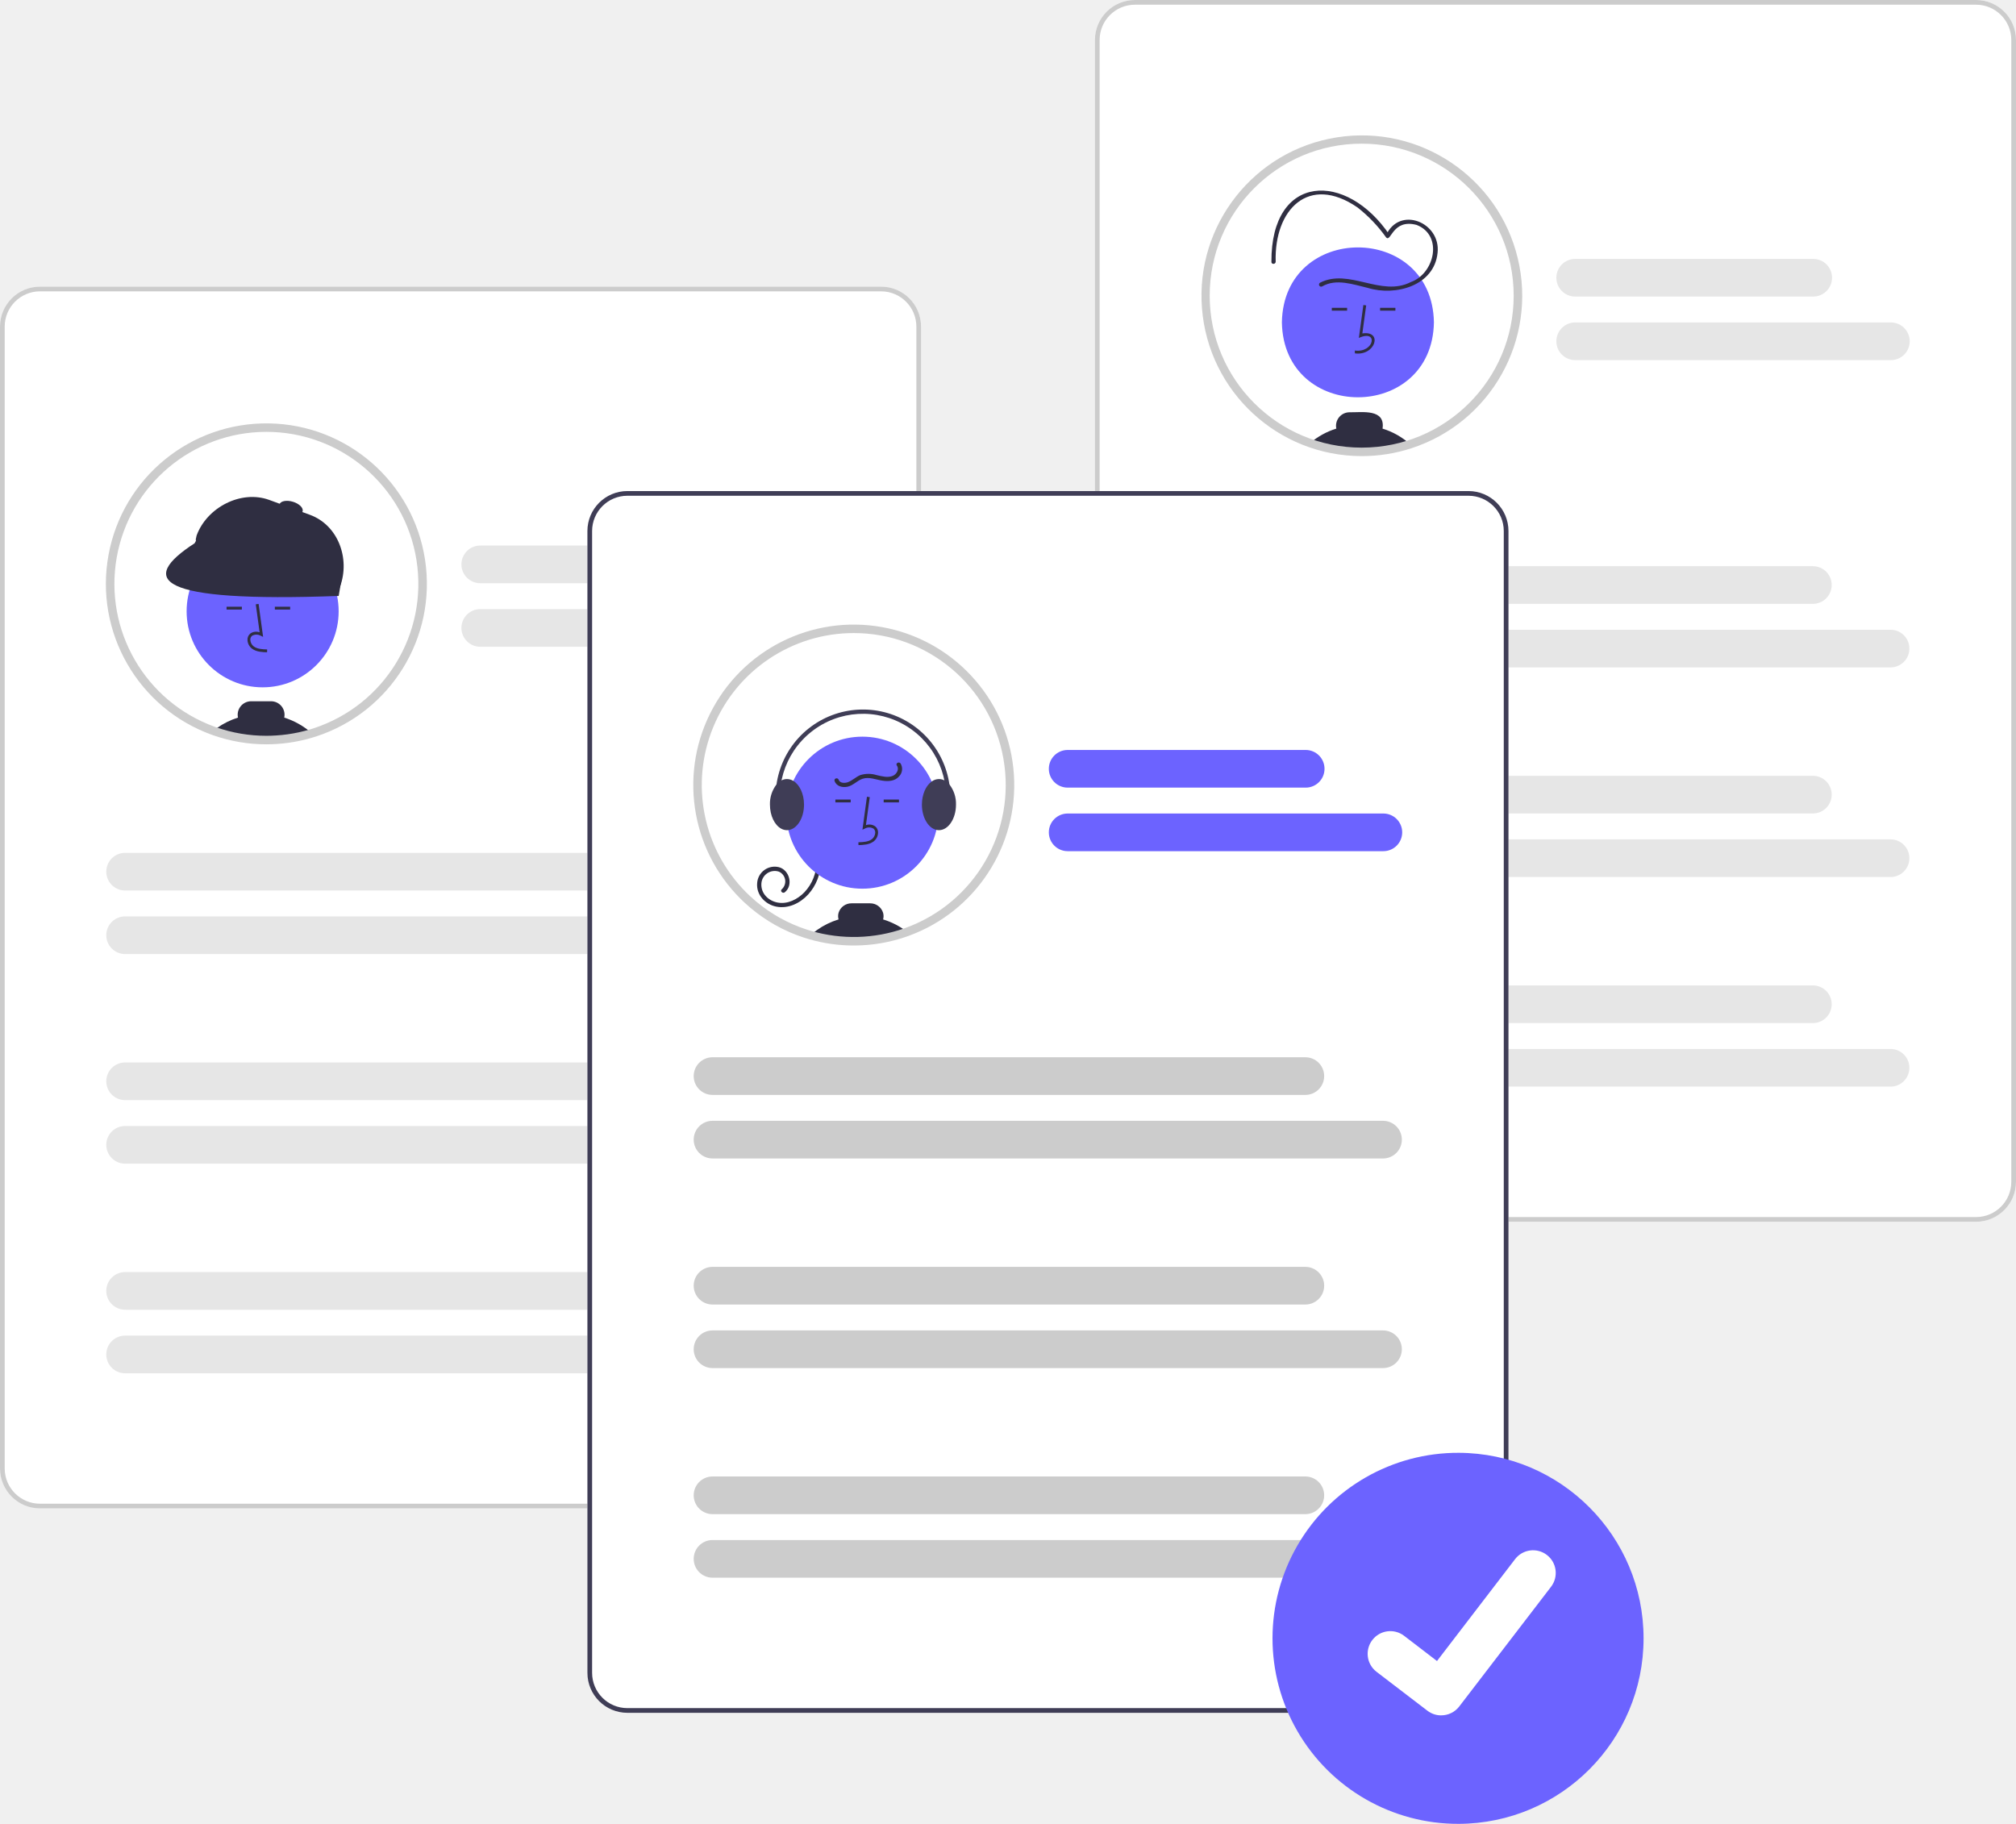
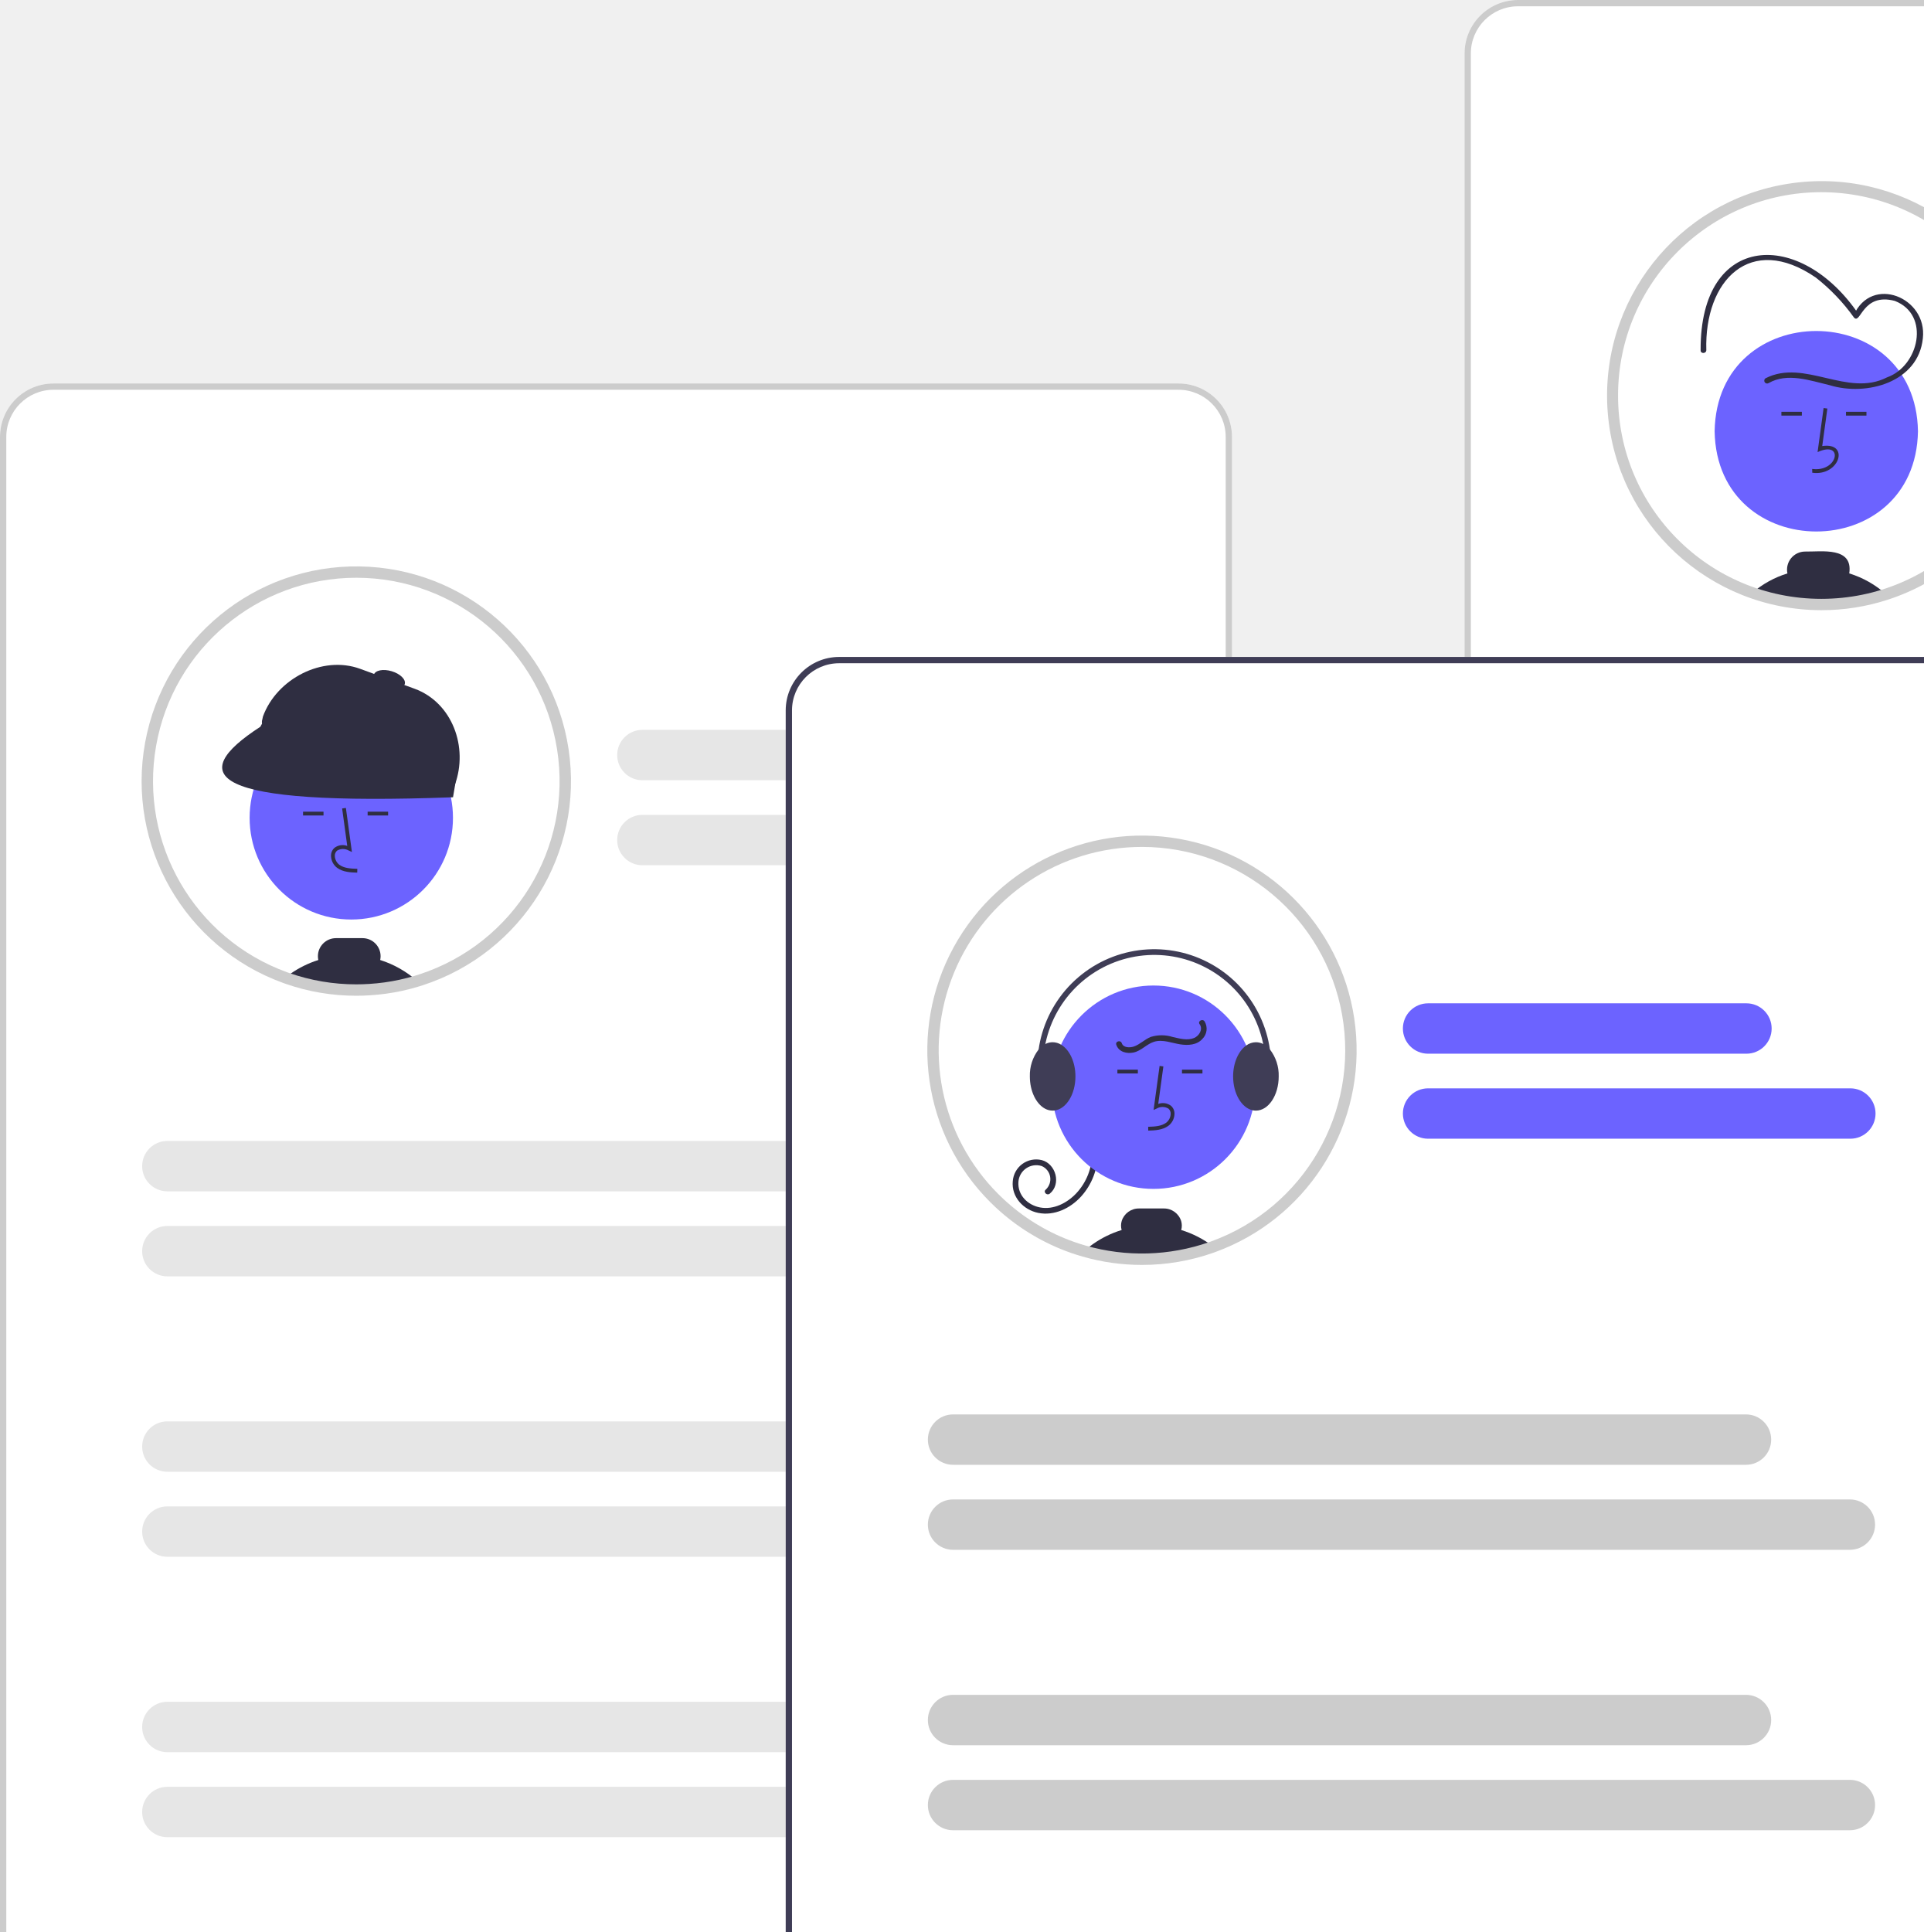
- <svg xmlns="http://www.w3.org/2000/svg" data-name="Layer 1" width="697.963" height="631.463" viewBox="0 0 697.963 631.463">
+ <svg xmlns="http://www.w3.org/2000/svg" data-name="Layer 1" width="497.963" height="500" viewBox="0 0 497.963 500">
  <path d="M556.072,656.52H264.848a13.845,13.845,0,0,1-13.829-13.829V247.342a13.845,13.845,0,0,1,13.829-13.829H556.072a13.845,13.845,0,0,1,13.829,13.829V642.691A13.845,13.845,0,0,1,556.072,656.52Z" transform="translate(-251.0186 -134.2684)" fill="#fff" />
  <path d="M397.332,336.403a54.107,54.107,0,0,1-37.341,51.444c-.325.103-.649.207-.979.305-1.406.433-2.832.802-4.283,1.116a53.172,53.172,0,0,1-7.971,1.106q-1.748.118-3.516.118a53.995,53.995,0,0,1-17.884-3.029c-.167-.059-.334-.118-.497-.177a54.095,54.095,0,1,1,72.47-50.884Z" transform="translate(-251.0186 -134.2684)" fill="#fff" />
  <circle cx="90.928" cy="211.655" r="26.317" fill="#6c63ff" />
  <path d="M343.482,360.103l.027-.983c-1.83-.051-3.443-.166-4.655-1.051a3.023,3.023,0,0,1-1.171-2.227,1.728,1.728,0,0,1,.567-1.423,2.979,2.979,0,0,1,3.043-.027l.814.373L340.547,343.361l-.974.134,1.327,9.7a3.472,3.472,0,0,0-3.284.473,2.69,2.69,0,0,0-.915,2.209,3.999,3.999,0,0,0,1.574,2.986C339.832,360,341.856,360.057,343.482,360.103Z" transform="translate(-251.0186 -134.2684)" fill="#2f2e41" />
  <rect x="78.439" y="210.063" width="5.297" height="0.983" fill="#2f2e41" />
  <rect x="95.158" y="210.063" width="5.297" height="0.983" fill="#2f2e41" />
  <path d="M349.423,382.714a4.814,4.814,0,0,0,.108-.983,4.679,4.679,0,0,0-4.671-4.671h-6.884a4.676,4.676,0,0,0-4.671,4.671,4.543,4.543,0,0,0,.108.988,26.424,26.424,0,0,0-7.282,3.604c-.433.3-.861.624-1.269.964.162.059.329.118.497.177a53.995,53.995,0,0,0,17.884,3.029q1.77,0,3.516-.118a53.172,53.172,0,0,0,7.971-1.106c1.451-.315,2.877-.683,4.283-1.116A26.65,26.65,0,0,0,349.423,382.714Z" transform="translate(-251.0186 -134.2684)" fill="#2f2e41" />
  <path d="M348.538,389.751a3.618,3.618,0,0,0-1.78.625,53.172,53.172,0,0,0,7.971-1.106Z" transform="translate(-251.0186 -134.2684)" fill="#2f2e41" />
  <path d="M365.814,339.672,320.096,322.947a1.967,1.967,0,0,1-1.171-2.523l.155-.731c3.57-9.76,15.405-15.902,25.165-12.332l14.068,5.147c9.76,3.57,14.002,15.127,10.431,24.887l-.407,1.105A1.967,1.967,0,0,1,365.814,339.672Z" transform="translate(-251.0186 -134.2684)" fill="#2f2e41" />
  <path d="M368.276,340.6c-63.721,2.351-69.289-5.655-49.874-18.245l4.119-7.579L369.727,331.986Z" transform="translate(-251.0186 -134.2684)" fill="#2f2e41" />
  <ellipse cx="351.779" cy="310.104" rx="2.213" ry="4.18" transform="translate(-297.4833 423.4543) rotate(-73.26954)" fill="#2f2e41" />
  <path d="M343.242,391.968a55.43,55.43,0,0,1-18.372-3.112l-.513-.183a55.565,55.565,0,1,1,36.089.577c-.349.111-.678.216-1.013.315-1.397.43-2.878.816-4.392,1.144a54.763,54.763,0,0,1-8.193,1.137C345.664,391.927,344.448,391.968,343.242,391.968Zm0-108.179a52.622,52.622,0,0,0-17.88,102.11l.487.174a52.474,52.474,0,0,0,17.392,2.945c1.14,0,2.289-.039,3.416-.115a51.87,51.87,0,0,0,7.758-1.076c1.432-.31,2.832-.675,4.161-1.084.329-.098.641-.198.954-.297A52.622,52.622,0,0,0,343.242,283.789Z" transform="translate(-251.0186 -134.2684)" fill="#ccc" />
  <path d="M269.607,502.682" transform="translate(-251.0186 -134.2684)" fill="#f2f2f2" />
  <path d="M556.072,656.52H264.848a13.845,13.845,0,0,1-13.829-13.829V247.342a13.845,13.845,0,0,1,13.829-13.829H556.072a13.845,13.845,0,0,1,13.829,13.829V642.691A13.845,13.845,0,0,1,556.072,656.52ZM264.848,235.14a12.216,12.216,0,0,0-12.202,12.202V642.691a12.216,12.216,0,0,0,12.202,12.202H556.072a12.216,12.216,0,0,0,12.202-12.202V247.342a12.216,12.216,0,0,0-12.202-12.202Z" transform="translate(-251.0186 -134.2684)" fill="#ccc" />
  <path d="M499.695,336.193H417.288a6.519,6.519,0,0,1,0-13.039H499.695a6.519,6.519,0,1,1,0,13.039Z" transform="translate(-251.0186 -134.2684)" fill="#e6e6e6" />
  <path d="M526.587,358.195H417.288a6.519,6.519,0,0,1,0-13.039h109.299a6.519,6.519,0,0,1,0,13.039Z" transform="translate(-251.0186 -134.2684)" fill="#e6e6e6" />
  <path d="M499.575,442.585H294.333a6.519,6.519,0,1,1,0-13.039H499.575a6.519,6.519,0,0,1,0,13.039Z" transform="translate(-251.0186 -134.2684)" fill="#e6e6e6" />
  <path d="M526.467,464.587H294.333a6.519,6.519,0,1,1,0-13.039H526.467a6.519,6.519,0,1,1,0,13.039Z" transform="translate(-251.0186 -134.2684)" fill="#e6e6e6" />
  <path d="M499.575,515.158H294.333a6.519,6.519,0,1,1,0-13.039H499.575a6.519,6.519,0,0,1,0,13.039Z" transform="translate(-251.0186 -134.2684)" fill="#e6e6e6" />
  <path d="M526.467,537.16H294.333a6.519,6.519,0,1,1,0-13.039H526.467a6.519,6.519,0,1,1,0,13.039Z" transform="translate(-251.0186 -134.2684)" fill="#e6e6e6" />
  <path d="M499.575,587.731H294.333a6.519,6.519,0,1,1,0-13.039H499.575a6.519,6.519,0,0,1,0,13.039Z" transform="translate(-251.0186 -134.2684)" fill="#e6e6e6" />
  <path d="M526.467,609.733H294.333a6.519,6.519,0,1,1,0-13.039H526.467a6.519,6.519,0,1,1,0,13.039Z" transform="translate(-251.0186 -134.2684)" fill="#e6e6e6" />
  <path d="M935.152,557.276l-291.225 0a13.845,13.845,0,0,1-13.829-13.829l-0-395.35a13.845,13.845,0,0,1,13.829-13.829l291.225-0a13.845,13.845,0,0,1,13.829,13.829l0,395.35A13.845,13.845,0,0,1,935.152,557.276Z" transform="translate(-251.0186 -134.2684)" fill="#fff" />
  <path d="M935.152,557.276l-291.225 0a13.845,13.845,0,0,1-13.829-13.829l-0-395.35a13.845,13.845,0,0,1,13.829-13.829l291.225-0a13.845,13.845,0,0,1,13.829,13.829l0,395.35A13.845,13.845,0,0,1,935.152,557.276ZM643.927,135.896a12.216,12.216,0,0,0-12.202,12.202l0,395.349a12.216,12.216,0,0,0,12.202,12.202l291.225-0A12.216,12.216,0,0,0,947.354,543.447l-0-395.35A12.216,12.216,0,0,0,935.152,135.895Z" transform="translate(-251.0186 -134.2684)" fill="#ccc" />
  <path d="M776.548,236.62a54.09,54.09,0,1,1-54.09-54.09A54.107,54.107,0,0,1,776.548,236.62Z" transform="translate(-251.0186 -134.2684)" fill="#fff" />
  <path d="M747.458,245.876c-.591,34.593-52.047,34.588-52.633-.001C695.415,211.282,746.872,211.288,747.458,245.876Z" transform="translate(-251.0186 -134.2684)" fill="#6c63ff" />
  <path d="M720.097,256.613l-.027-.983c6.778.905,8.238-7.496,1.402-4.355l1.56-11.403.974.133-1.327,9.7C729.876,248.633,727.214,257.596,720.097,256.613Z" transform="translate(-251.0186 -134.2684)" fill="#2f2e41" />
  <rect x="477.806" y="106.573" width="5.297" height="0.983" fill="#2f2e41" />
  <rect x="461.087" y="106.573" width="5.297" height="0.983" fill="#2f2e41" />
  <path d="M729.672,282.67c1.033-6.968-7.125-5.591-11.442-5.66a4.68,4.68,0,0,0-4.563,5.655,25.588,25.588,0,0,0-9.092,5.016,54.324,54.324,0,0,0,34.632.384A25.457,25.457,0,0,0,729.672,282.67Z" transform="translate(-251.0186 -134.2684)" fill="#2f2e41" />
  <path d="M708.769,233.429c4.877-2.819,10.792-.656,15.829.526,9.558,2.938,22.962-.741,24.124-12.127,1.21-10.589-13.276-16.491-17.906-5.952l1.348-.176c-15.016-22.315-41.135-21.469-40.963,9.211-.056.948,1.42.945,1.475-.001-.553-18.079,11.412-30.438,28.326-18.819a49.831,49.831,0,0,1,9.889,10.354c1.761,1.974,2.144-6.527,10.575-4.301,9.278,3.594,6.251,16.88-2.042,19.797-10.247,5.235-21.344-4.915-31.399.214a.738.738,0,0,0,.745,1.274Z" transform="translate(-251.0186 -134.2684)" fill="#2f2e41" />
  <path d="M722.459,292.185a55.518,55.518,0,1,1,17.204-2.718A55.431,55.431,0,0,1,722.459,292.185Zm-0-108.179A52.622,52.622,0,1,0,775.073,236.62,52.674,52.674,0,0,0,722.459,184.006Z" transform="translate(-251.0186 -134.2684)" fill="#ccc" />
  <path d="M878.774,236.949l-82.407 0a6.519,6.519,0,0,1,0-13.039l82.407-0a6.519,6.519,0,1,1,0,13.039Z" transform="translate(-251.0186 -134.2684)" fill="#e6e6e6" />
  <path d="M905.667,258.951l-109.299 0a6.519,6.519,0,1,1,0-13.039l109.299-0a6.519,6.519,0,0,1,0,13.039Z" transform="translate(-251.0186 -134.2684)" fill="#e6e6e6" />
  <path d="M878.655,343.34l-205.241 0a6.519,6.519,0,0,1,0-13.039l205.241-0a6.519,6.519,0,1,1,0,13.039Z" transform="translate(-251.0186 -134.2684)" fill="#e6e6e6" />
  <path d="M905.547,365.343l-232.134 0a6.519,6.519,0,1,1,0-13.039l232.134-0a6.519,6.519,0,0,1,0,13.039Z" transform="translate(-251.0186 -134.2684)" fill="#e6e6e6" />
  <path d="M878.655,415.913l-205.241 0a6.519,6.519,0,0,1,0-13.039l205.241-0a6.519,6.519,0,0,1,0,13.039Z" transform="translate(-251.0186 -134.2684)" fill="#e6e6e6" />
  <path d="M905.547,437.916l-232.134 0a6.519,6.519,0,1,1,0-13.039l232.134-0a6.519,6.519,0,0,1,0,13.039Z" transform="translate(-251.0186 -134.2684)" fill="#e6e6e6" />
  <path d="M878.655,488.486l-205.241 0a6.519,6.519,0,1,1,0-13.039l205.241-0a6.519,6.519,0,1,1,0,13.039Z" transform="translate(-251.0186 -134.2684)" fill="#e6e6e6" />
  <path d="M905.547,510.489l-232.134 0a6.519,6.519,0,1,1,0-13.039l232.134-0a6.519,6.519,0,0,1,0,13.039Z" transform="translate(-251.0186 -134.2684)" fill="#e6e6e6" />
  <path d="M759.441,727.293H468.217a13.845,13.845,0,0,1-13.829-13.829V318.114a13.845,13.845,0,0,1,13.829-13.829H759.441a13.845,13.845,0,0,1,13.829,13.829v395.349A13.845,13.845,0,0,1,759.441,727.293Z" transform="translate(-251.0186 -134.2684)" fill="#fff" />
  <path d="M492.506,406.064a53.926,53.926,0,0,0,15.902,38.31c.423.418.856.836,1.293,1.244a54.014,54.014,0,0,0,8.586,6.545c.59.364,1.18.713,1.785,1.052a53.784,53.784,0,0,0,9.775,4.293c.585.192,1.18.374,1.775.541a54.313,54.313,0,0,0,32.857-.924c.206-.074.413-.148.615-.221a54.094,54.094,0,1,0-72.588-50.839Z" transform="translate(-251.0186 -134.2684)" fill="#fff" />
  <path d="M535.173,432.575a16.761,16.761,0,0,1-4.329,11.347c-2.781,3.052-6.922,5.076-11.1,4.239-3.847-.771-6.974-4.134-6.584-8.202a6.076,6.076,0,0,1,7.507-5.456c3.655.948,5.111,6.216,2.066,8.688-.731.593-1.781-.444-1.043-1.043a3.684,3.684,0,0,0-1.039-6.107,4.63,4.63,0,0,0-6.03,4.094c-.241,3.429,2.386,6.012,5.608,6.62,3.485.658,6.941-1.126,9.302-3.588a15.221,15.221,0,0,0,4.167-10.593.738.738,0,0,1,1.475,0Z" transform="translate(-251.0186 -134.2684)" fill="#2f2e41" />
  <circle cx="298.559" cy="281.368" r="26.317" fill="#6c63ff" />
  <path d="M548.231,426.866l-.027-.983c1.83-.051,3.443-.166,4.655-1.051a3.023,3.023,0,0,0,1.171-2.227,1.728,1.728,0,0,0-.567-1.423,2.979,2.979,0,0,0-3.043-.027l-.814.373,1.56-11.403.974.134-1.327,9.7a3.472,3.472,0,0,1,3.284.473,2.69,2.69,0,0,1,.915,2.209,3.999,3.999,0,0,1-1.574,2.986C551.881,426.763,549.857,426.82,548.231,426.866Z" transform="translate(-251.0186 -134.2684)" fill="#2f2e41" />
  <rect x="305.94" y="276.826" width="5.297" height="0.983" fill="#2f2e41" />
  <rect x="289.222" y="276.826" width="5.297" height="0.983" fill="#2f2e41" />
  <path d="M531.622,458.049a54.313,54.313,0,0,0,32.857-.924c.206-.074.413-.148.615-.221a26.195,26.195,0,0,0-8.335-4.308,4.193,4.193,0,0,0-.01-2.311,4.651,4.651,0,0,0-4.499-3.265H545.838a4.635,4.635,0,0,0-4.489,3.26,4.211,4.211,0,0,0-.01,2.316,26.222,26.222,0,0,0-7.435,3.644q-.686.479-1.328,1.003C532.252,457.503,531.932,457.774,531.622,458.049Z" transform="translate(-251.0186 -134.2684)" fill="#2f2e41" />
  <path d="M570.193,412.845c0,4.435,2.183,8.113,5.02,8.753a4.058,4.058,0,0,0,.88.098c3.25,0,5.901-3.968,5.901-8.851a10.869,10.869,0,0,0-2.272-6.973,5.694,5.694,0,0,0-1.736-1.411,4.114,4.114,0,0,0-1.893-.467,4.314,4.314,0,0,0-2.513.846C571.58,406.256,570.193,409.309,570.193,412.845Z" transform="translate(-251.0186 -134.2684)" fill="#3f3d56" />
  <path d="M517.579,412.845c0,3.816,1.613,7.071,3.875,8.315a4.2,4.2,0,0,0,2.026.536,3.801,3.801,0,0,0,.472-.029c3.029-.359,5.429-4.175,5.429-8.822,0-3.722-1.539-6.914-3.713-8.217a4.217,4.217,0,0,0-2.188-.634,4.114,4.114,0,0,0-1.893.467,5.726,5.726,0,0,0-1.741,1.416A10.89,10.89,0,0,0,517.579,412.845Z" transform="translate(-251.0186 -134.2684)" fill="#3f3d56" />
  <path d="M521.821,420.311a.738.738,0,0,0,.699-.974,28.765,28.765,0,1,1,55.411-3.233.738.738,0,0,0,1.443.304,30.241,30.241,0,1,0-58.252,3.4A.738.738,0,0,0,521.821,420.311Z" transform="translate(-251.0186 -134.2684)" fill="#3f3d56" />
  <path d="M562.797,398.586a3.688,3.688,0,0,1-.57,4.566c-1.429,1.596-3.707,1.697-5.685,1.4-2.22-.332-4.574-1.372-6.822-.672-1.915.597-3.282,2.335-5.272,2.771-1.765.387-3.875-.125-4.494-2.006-.297-.904,1.127-1.291,1.422-.392.4,1.217,2.128,1.193,3.118.856,1.587-.54,2.81-1.854,4.369-2.482a9.56,9.56,0,0,1,5.706.016c1.764.397,3.795.986,5.553.244,1.301-.549,2.336-2.279,1.4-3.556-.562-.767.718-1.503,1.274-.745Z" transform="translate(-251.0186 -134.2684)" fill="#2f2e41" />
  <path d="M546.595,461.629a55.462,55.462,0,0,1-15.382-2.163c-.588-.165-1.205-.353-1.825-.556a55.416,55.416,0,0,1-10.04-4.409c-.599-.336-1.2-.69-1.835-1.082a55.612,55.612,0,0,1-8.819-6.723c-.447-.417-.89-.845-1.322-1.272a55.56,55.56,0,1,1,58.227,12.866c-.203.074-.413.149-.623.224A55.436,55.436,0,0,1,546.595,461.629Zm0-108.179a52.617,52.617,0,0,0-37.146,89.88c.408.403.831.811,1.258,1.21a52.668,52.668,0,0,0,8.352,6.367c.602.371,1.169.705,1.734,1.022a52.446,52.446,0,0,0,9.509,4.176c.584.191,1.161.367,1.718.524a52.837,52.837,0,0,0,31.971-.896l.596-.215a52.621,52.621,0,0,0-17.992-102.068Z" transform="translate(-251.0186 -134.2684)" fill="#ccc" />
  <path d="M759.441,727.293H468.217a13.845,13.845,0,0,1-13.829-13.829V318.114a13.845,13.845,0,0,1,13.829-13.829H759.441a13.845,13.845,0,0,1,13.829,13.829v395.349A13.845,13.845,0,0,1,759.441,727.293ZM468.217,305.912a12.216,12.216,0,0,0-12.202,12.202v395.349a12.216,12.216,0,0,0,12.202,12.202H759.441a12.216,12.216,0,0,0,12.202-12.202V318.114A12.216,12.216,0,0,0,759.441,305.912Z" transform="translate(-251.0186 -134.2684)" fill="#3f3d56" />
  <path d="M703.064,406.965H620.657a6.519,6.519,0,1,1,0-13.039h82.407a6.519,6.519,0,1,1,0,13.039Z" transform="translate(-251.0186 -134.2684)" fill="#6c63ff" />
  <path d="M729.956,428.968H620.657a6.519,6.519,0,1,1,0-13.039h109.299a6.519,6.519,0,0,1,0,13.039Z" transform="translate(-251.0186 -134.2684)" fill="#6c63ff" />
  <path d="M702.944,513.357H497.702a6.519,6.519,0,0,1,0-13.039H702.944a6.519,6.519,0,0,1,0,13.039Z" transform="translate(-251.0186 -134.2684)" fill="#ccc" />
  <path d="M729.836,535.36H497.702a6.519,6.519,0,0,1,0-13.039H729.836a6.519,6.519,0,0,1,0,13.039Z" transform="translate(-251.0186 -134.2684)" fill="#ccc" />
  <path d="M702.944,585.93H497.702a6.519,6.519,0,0,1,0-13.039H702.944a6.519,6.519,0,0,1,0,13.039Z" transform="translate(-251.0186 -134.2684)" fill="#ccc" />
  <path d="M729.836,607.933H497.702a6.519,6.519,0,0,1,0-13.039H729.836a6.519,6.519,0,0,1,0,13.039Z" transform="translate(-251.0186 -134.2684)" fill="#ccc" />
  <path d="M702.944,658.503H497.702a6.519,6.519,0,0,1,0-13.039H702.944a6.519,6.519,0,0,1,0,13.039Z" transform="translate(-251.0186 -134.2684)" fill="#ccc" />
  <path d="M729.836,680.506H497.702a6.519,6.519,0,0,1,0-13.039H729.836a6.519,6.519,0,1,1,0,13.039Z" transform="translate(-251.0186 -134.2684)" fill="#ccc" />
  <path d="M756.062,637.268a64.232,64.232,0,1,0-0,128.463h0a64.232,64.232,0,0,0,0-128.463Z" transform="translate(-251.0186 -134.2684)" fill="#6c63ff" />
  <path id="ba2462e0-2d61-4715-874d-575d790dfdd0-2013" data-name="f276b720-7c73-4755-84a7-b208d54eb1fc" d="M749.968,728.176a7.796,7.796,0,0,1-4.69-1.559l-.084-.063-17.664-13.512a7.85,7.85,0,0,1,9.552-12.459l11.441,8.774,27.036-35.271A7.846,7.846,0,0,1,786.56,672.632l0.0 0.0.002.002-.168.233.172-.233a7.856,7.856,0,0,1,1.451,11.003L756.218,725.105a7.851,7.851,0,0,1-6.244,3.061Z" transform="translate(-251.0186 -134.2684)" fill="#fff" />
</svg>
